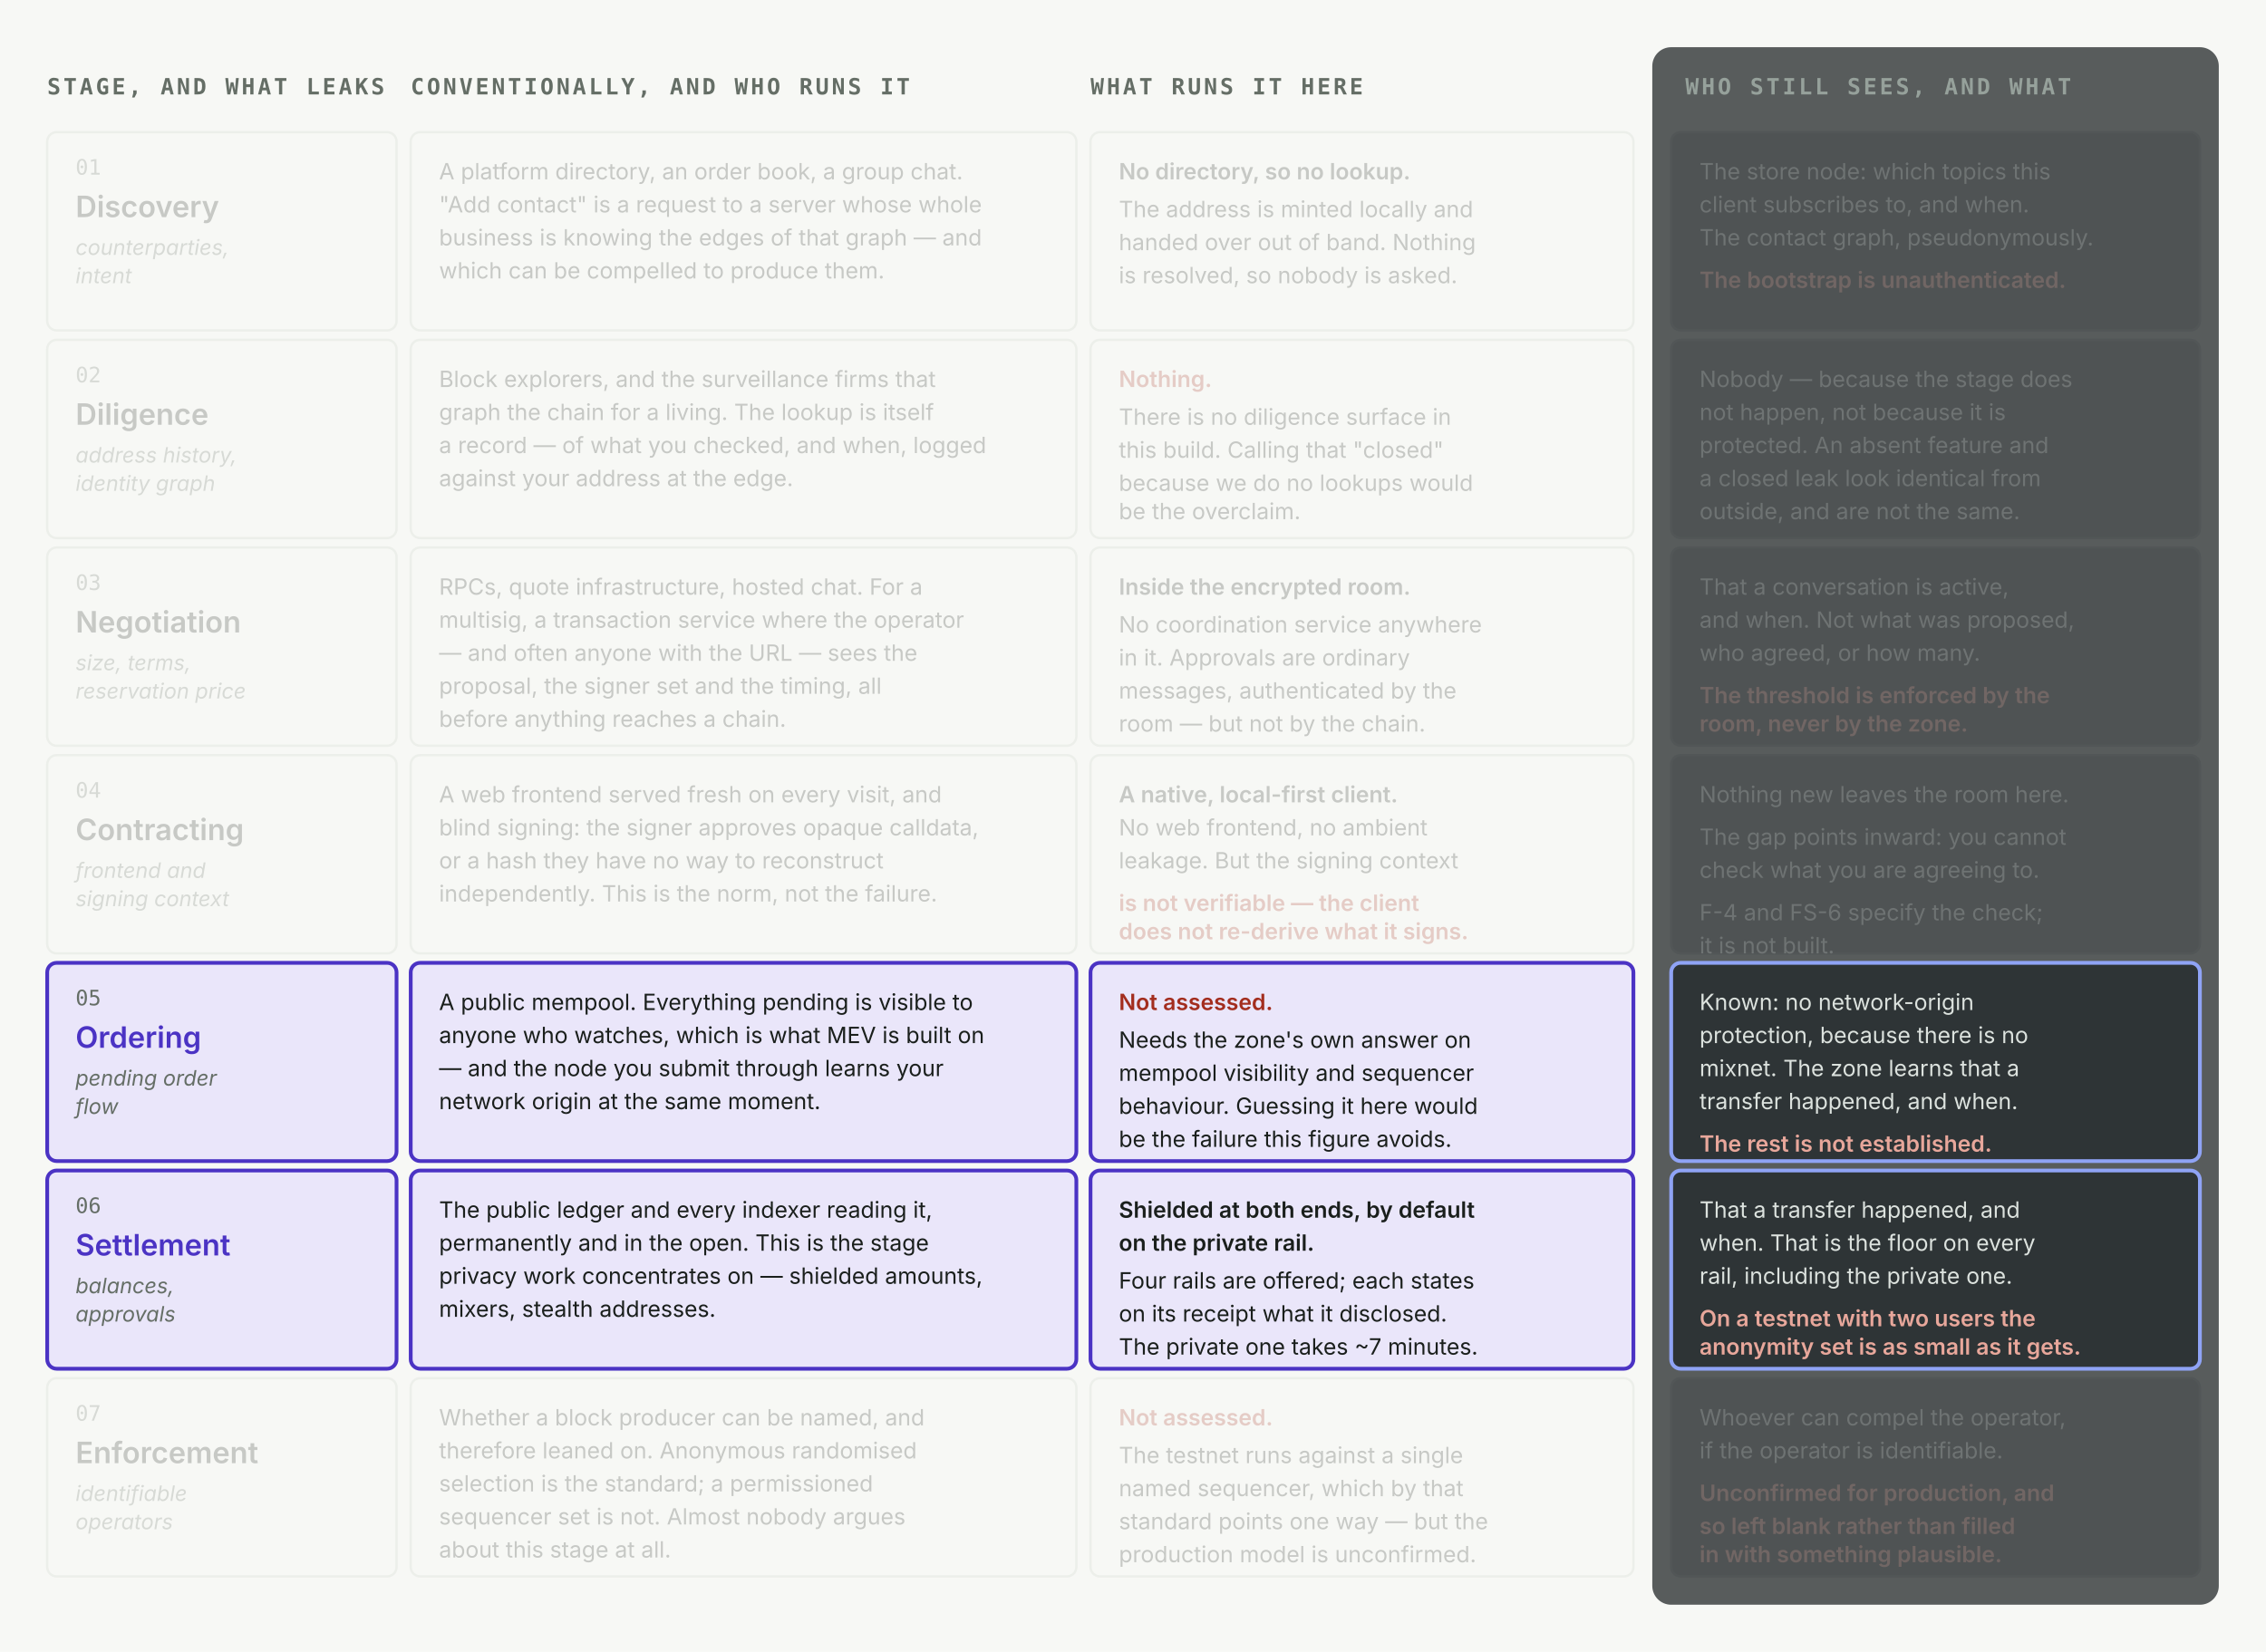
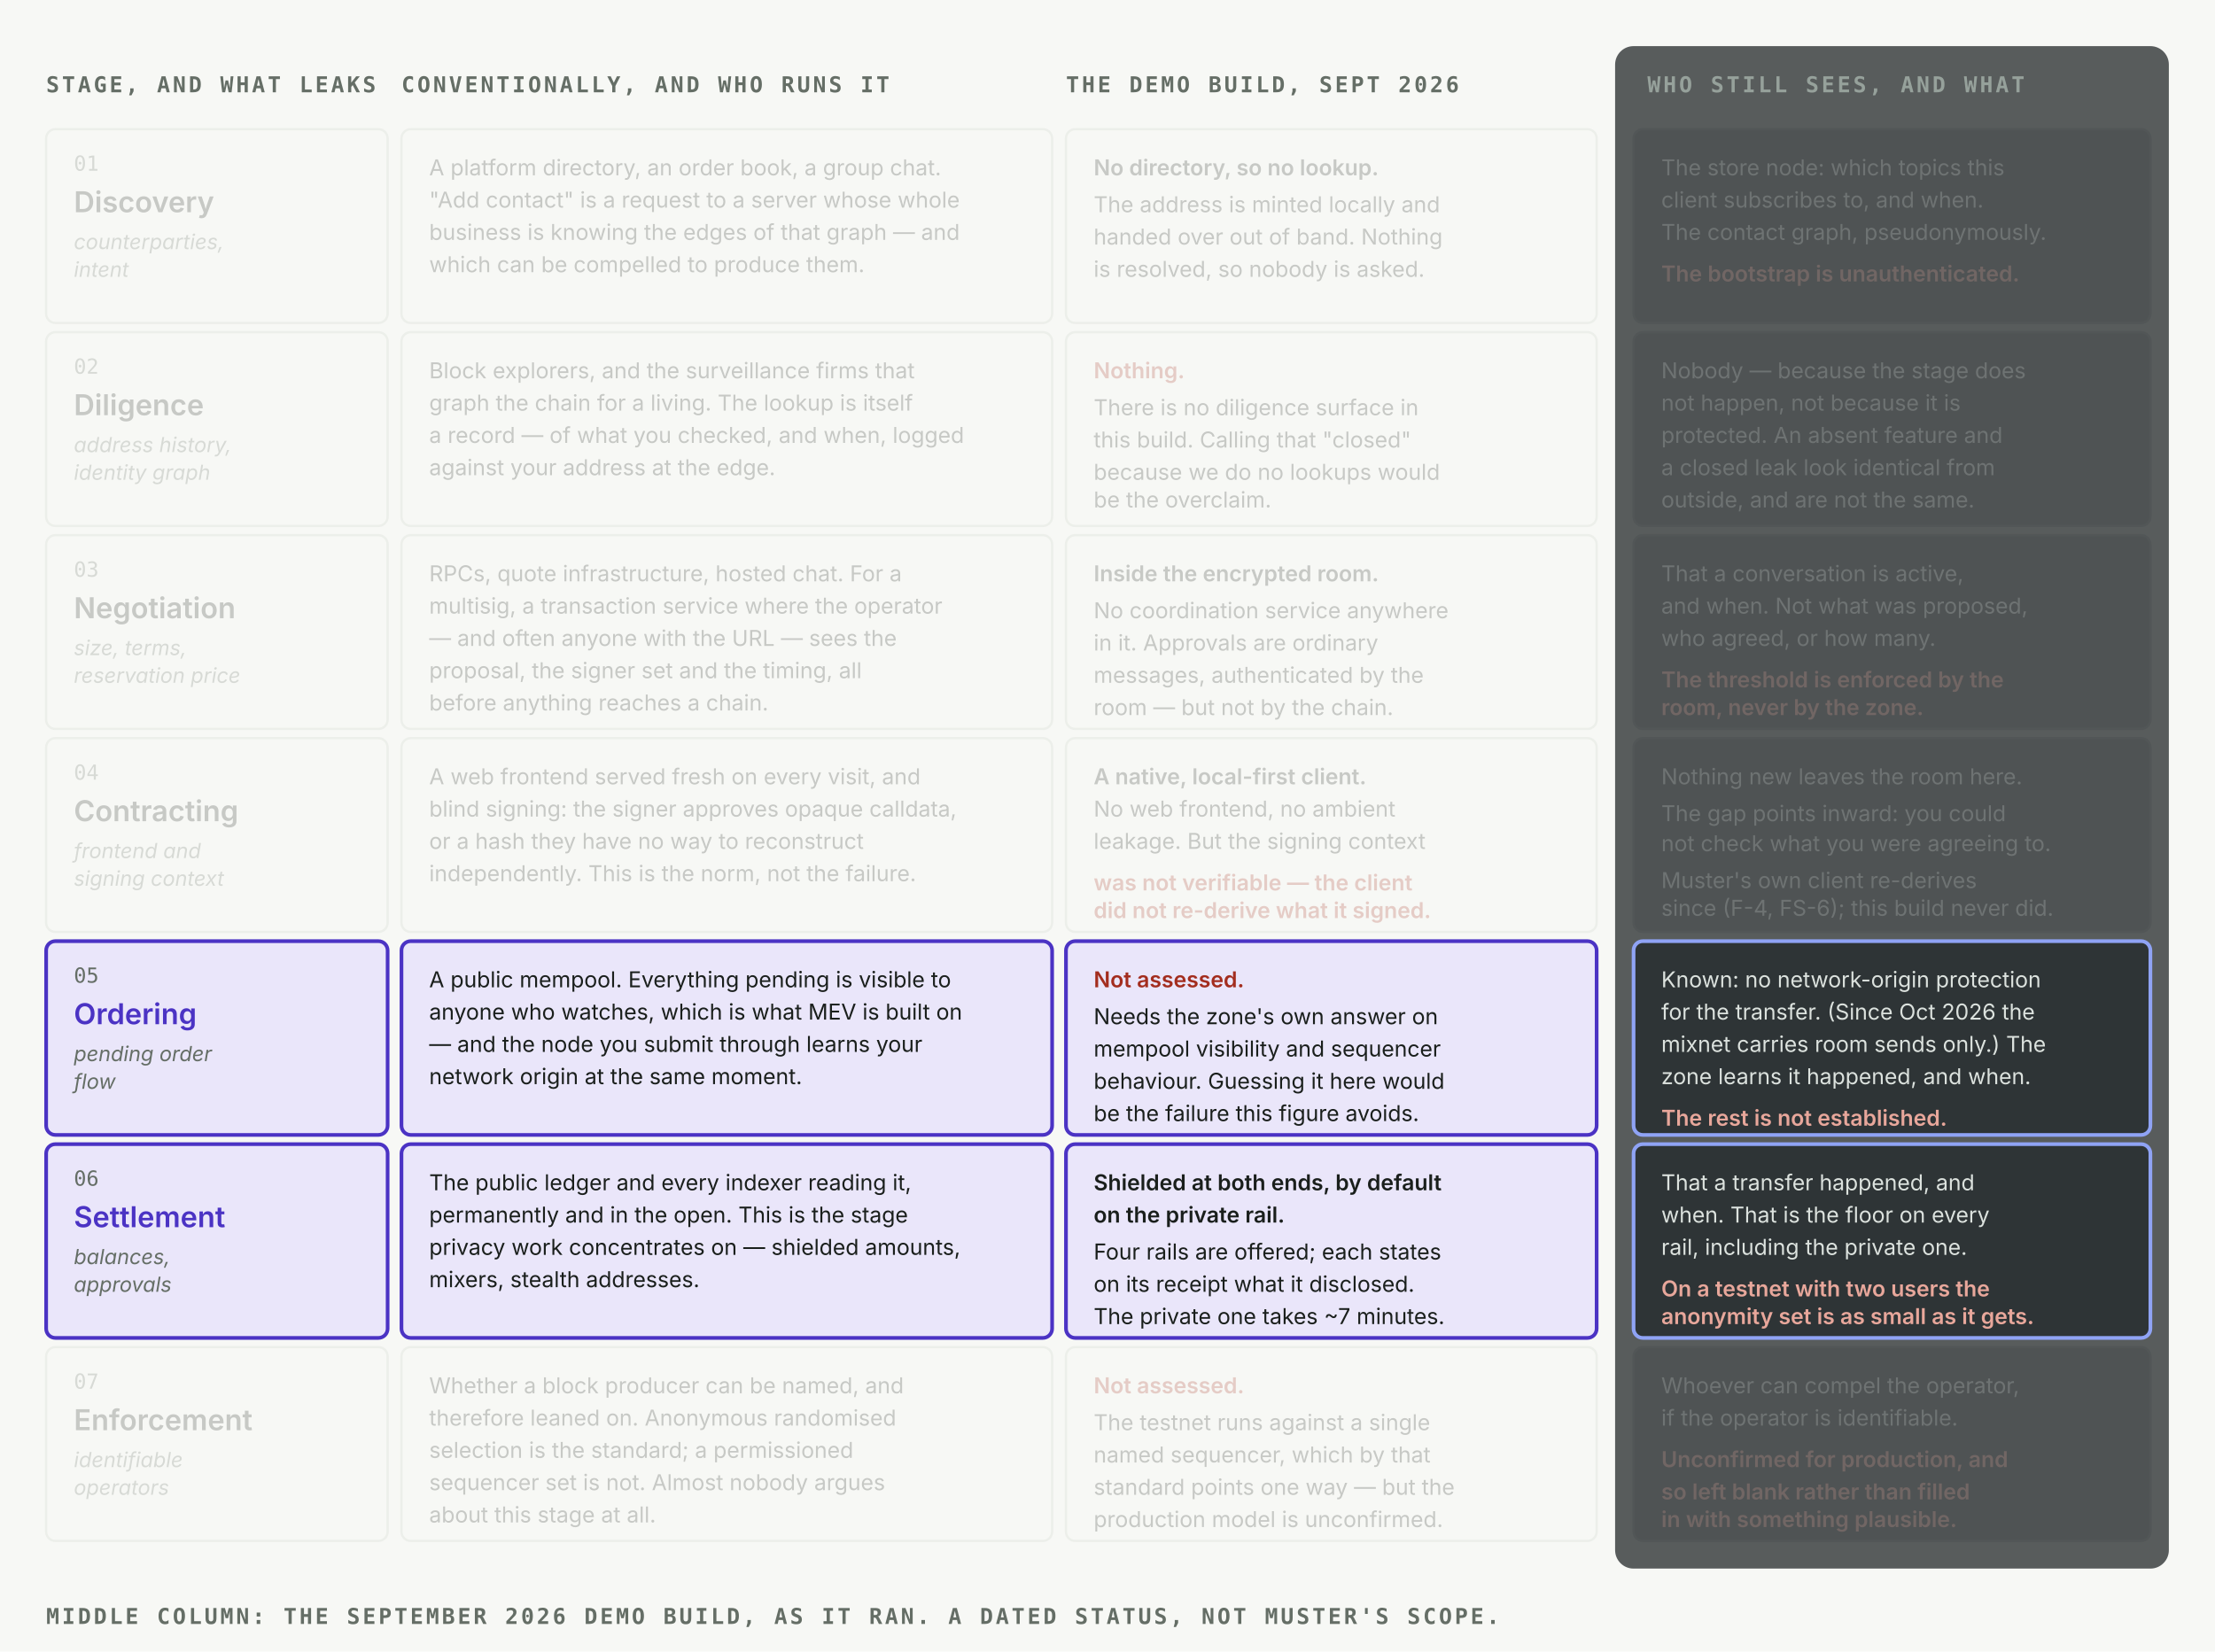
- <svg xmlns="http://www.w3.org/2000/svg" class="bc-svg" width="960" height="700" viewBox="0 0 960 700" data-view="obs-zone" role="img" aria-labelledby="bc-svg-title bc-svg-desc">
+ <svg xmlns="http://www.w3.org/2000/svg" class="bc-svg" width="960" height="716" viewBox="0 0 960 716" data-view="obs-zone" role="img" aria-labelledby="bc-svg-title bc-svg-desc">
  <style>
  /* Tokens are declared on .bc-svg as well as .bc so that an &lt;svg&gt; lifted out of
     this page for static export carries them without any CSS rewriting. */
  .bc, .bc-svg {
    --bc-paper:   #E4E6E0;
    --bc-surface: #F7F8F5;
    --bc-ink:     #1A1F1C;
    --bc-muted:   #656E66;
    --bc-rule:    #C6CBC3;

    --bc-signal:      #4B33C4;
    --bc-signal-soft: #EAE6FA;
    --bc-settled:      #1E6B52;
    --bc-settled-soft: #DFEDE6;
    --bc-alarm:      #A32D1E;
    --bc-alarm-soft: #F6E3DF;

    --bc-outside:        #23282A;
    --bc-outside-ink:    #DCE2DE;
    --bc-outside-rule:   #3A4144;
    --bc-outside-accent: #8FA3F5;

    --bc-mono: 'DM Mono', ui-monospace, 'SF Mono', Menlo, monospace;
    --bc-sans: 'Instrument Sans', -apple-system, BlinkMacSystemFont, 'Segoe UI', sans-serif;
    --bc-dim: 0.22;
  }
  .bc { margin: 2em 0; color: #1A1F1C; }

  .bc-panel {
    background: #F7F8F5;
    border: 1px solid #C6CBC3;
    border-radius: 10px;
    overflow: hidden;
  }
  .bc-panel-header {
    padding: 0.7em 1.1em;
    background: #E4E6E0;
    border-bottom: 1px solid #C6CBC3;
    font-family: 'DM Mono', ui-monospace, 'SF Mono', Menlo, monospace;
    font-size: 0.7em;
    font-weight: 600;
    color: #656E66;
    text-transform: uppercase;
    letter-spacing: 0.08em;
    display: flex;
    align-items: center;
    gap: 0.6em;
  }
  .bc-panel-header .bc-spacer { margin-left: auto; }

  .bc-playpause {
    font-family: 'DM Mono', ui-monospace, 'SF Mono', Menlo, monospace;
    font-size: 0.95em;
    text-transform: uppercase;
    letter-spacing: 0.06em;
    padding: 0.3em 0.7em;
    border: 1px solid #C6CBC3;
    background: #F7F8F5;
    color: #656E66;
    border-radius: 999px;
    cursor: pointer;
  }
  .bc-playpause:hover { border-color: #1A1F1C; color: #1A1F1C; }
  .bc-playpause:focus-visible { outline: 2px solid #4B33C4; outline-offset: 2px; }

  /* ── Tabs ── */
  .bc-tabs {
    display: flex;
    flex-wrap: wrap;
    gap: 0.35em;
    padding: 0.85em 1em;
    background: #E4E6E0;
    border-bottom: 1px solid #C6CBC3;
  }
  .bc-tab {
    font-family: 'Instrument Sans', -apple-system, BlinkMacSystemFont, 'Segoe UI', sans-serif;
    font-size: 0.82em;
    font-weight: 500;
    padding: 0.42em 0.9em;
    border: 1px solid #C6CBC3;
    background: #F7F8F5;
    color: #656E66;
    border-radius: 999px;
    cursor: pointer;
    line-height: 1.25;
  }
  .bc-tab:hover { border-color: #1A1F1C; color: #1A1F1C; }
  .bc-tab:focus-visible { outline: 2px solid #4B33C4; outline-offset: 2px; }
  .bc-tab[aria-selected="true"] {
    background: #1A1F1C;
    border-color: #1A1F1C;
    color: #F7F8F5;
  }

  .bc-stage { padding: 1.3em 1em 0.9em; background: #F7F8F5; }
  .bc-svg { display: block; width: 100%; height: auto; max-width: 100%; }

  /* ── Column furniture ── */
  .bc-col-head {
    font-family: 'DM Mono', ui-monospace, 'SF Mono', Menlo, monospace;
    font-size: 9.5px;
    font-weight: 600;
    letter-spacing: 0.12em;
    fill: #656E66;
  }
  .bc-col-head-out { fill: #96A19B; }
  .bc-col-bg { fill: #23282A; stroke: none; }

  /* ── Nodes ── */
  .bc-node rect {
    fill: #F7F8F5;
    stroke: #C6CBC3;
    stroke-width: 1;
    transition: fill 0.3s ease, stroke 0.3s ease, opacity 0.3s ease;
  }
  .bc-node text {
    font-family: 'Instrument Sans', -apple-system, BlinkMacSystemFont, 'Segoe UI', sans-serif;
    fill: #1A1F1C;
    font-size: 9.5px;
    transition: fill 0.3s ease, opacity 0.3s ease;
  }
  /* These are written `.bc-node text.x`, not `.x`. A bare single-class selector
     is specificity 0-1-0 and loses to `.bc-node text` at 0-1-1, so the modifier's
     font-weight would apply while its FILL silently did not — a gap flag would
     come out bold and black instead of bold and red, which is the one colour in
     this figure that carries meaning on its own. */
  .bc-node text.bc-stage-num  { font-family: 'DM Mono', ui-monospace, 'SF Mono', Menlo, monospace; font-size: 9px; fill: #656E66; }
  .bc-node text.bc-stage-name { font-size: 12.5px; font-weight: 600; }
  .bc-node text.bc-stage-leak { font-size: 9px; fill: #656E66; font-style: italic; }
  .bc-node text.bc-lead { font-weight: 600; }
  .bc-node text.bc-flag { fill: #A32D1E; font-weight: 600; }

  /* Beyond the device: dark ground, light ink. */
  .bc-node-out rect { fill: #2E3436; stroke: #3A4144; }
  .bc-node-out text { fill: #DCE2DE; }
  .bc-node-out text.bc-flag { fill: #E8A79B; }

  /* ── Dimming ── */
  .bc-svg[data-view]:not([data-view="overview"]) .bc-node:not(.bc-hl) rect,
  .bc-svg[data-view]:not([data-view="overview"]) .bc-node:not(.bc-hl) text {
    opacity: 0.22;
  }
  .bc-svg[data-view]:not([data-view="overview"]) .bc-col-bg { opacity: 0.75; }

  /* ── Highlight ── */
  .bc-svg .bc-hl.bc-node rect { fill: #EAE6FA; stroke: #4B33C4; stroke-width: 1.6; }
  .bc-svg .bc-hl.bc-node .bc-stage-name { fill: #4B33C4; }

  /* A lit observer cell keeps its dark ground. Crossing out of the room is the
     one thing a highlight must never make look safe. */
  .bc-svg .bc-hl.bc-node-out rect { fill: #2E3436; stroke: #8FA3F5; stroke-width: 1.6; }
  .bc-svg .bc-hl.bc-node-out text { fill: #DCE2DE; }
  /* Out-specificities again: a lit observer cell must not wash its gap flags
     back to plain ink. */
  .bc-svg .bc-hl.bc-node-out text.bc-flag { fill: #E8A79B; }

  /* ── Caption ── */
  .bc-caption { padding: 1em 1.3em 1.15em; border-top: 1px solid #C6CBC3; background: #E4E6E0; }
  .bc-caption h3 { font-family: 'Instrument Sans', -apple-system, BlinkMacSystemFont, 'Segoe UI', sans-serif; font-size: 0.98em; font-weight: 600; margin: 0 0 0.3em; }
  .bc-caption p { margin: 0; font-size: 0.92em; color: #3F4742; line-height: 1.6; }
  .bc-caption .bc-tag {
    display: inline-block; font-family: 'DM Mono', ui-monospace, 'SF Mono', Menlo, monospace; font-size: 0.72em;
    padding: 0.12em 0.5em; border-radius: 3px; background: #F7F8F5;
    border: 1px solid #C6CBC3; color: #656E66;
    text-transform: uppercase; letter-spacing: 0.05em; margin-right: 0.5em; vertical-align: 2px;
  }

  .bc-legend {
    display: flex; flex-wrap: wrap; gap: 1.4em;
    padding: 0.8em 1.3em; border-top: 1px solid #C6CBC3;
    background: #F7F8F5; font-size: 0.8em; color: #656E66;
  }
  .bc-legend span { display: inline-flex; align-items: center; gap: 0.5em; }
  .bc-legend i { width: 20px; height: 12px; border-radius: 2px; display: inline-block; }
  .bc-key-here { background: #F7F8F5; border: 1px solid #C6CBC3; }
  .bc-key-out  { background: #2E3436; border: 1px solid #3A4144; }
  .bc-key-flag { background: #F6E3DF; border: 1px solid #A32D1E; }

  @media (prefers-reduced-motion: reduce) {
    .bc-node rect, .bc-node text, .bc-col-bg { transition: none; }
  }

  /* ── added by export-frames.mjs ── */
  .bc-dim rect, .bc-dim text { opacity: 0.22; }
  .bc-dim .bc-entry-frame, .bc-dim .bc-entry-header { opacity: 0.38; }
  .bc-dim text.bc-entry-title { opacity: 0.6; }
  .bc-dim path { opacity: 0.18; }
  .bc-flow-arrow path { animation: none; }
</style>
-   <rect width="960" height="700" fill="#F7F8F5" />
+   <rect width="960" height="716" fill="#F7F8F5" />
  <rect class="bc-col-bg" x="700" y="20" width="240" height="660" rx="8" />
  <text class="bc-col-head" x="20" y="40">STAGE, AND WHAT LEAKS</text>
  <text class="bc-col-head" x="174" y="40">CONVENTIONALLY, AND WHO RUNS IT</text>
-   <text class="bc-col-head" x="462" y="40">WHAT RUNS IT HERE</text>
+   <text class="bc-col-head" x="462" y="40">THE DEMO BUILD, SEPT 2026</text>
  <text class="bc-col-head bc-col-head-out" x="714" y="40">WHO STILL SEES, AND WHAT</text>
  <g class="bc-node bc-dim" data-id="stage-discovery">
    <rect x="20" y="56" width="148" height="84" rx="4" />
    <rect x="174" y="56" width="282" height="84" rx="4" />
    <rect x="462" y="56" width="230" height="84" rx="4" />
    <text class="bc-stage-num" x="32" y="74">01</text>
    <text class="bc-stage-name" x="32" y="92">Discovery</text>
    <text class="bc-stage-leak" x="32" y="108">counterparties,</text>
    <text class="bc-stage-leak" x="32" y="120">intent</text>
    <text x="186" y="76">A platform directory, an order book, a group chat.</text>
    <text x="186" y="90">"Add contact" is a request to a server whose whole</text>
    <text x="186" y="104">business is knowing the edges of that graph — and</text>
    <text x="186" y="118">which can be compelled to produce them.</text>
    <text x="474" y="76" class="bc-lead">No directory, so no lookup.</text>
    <text x="474" y="92">The address is minted locally and</text>
    <text x="474" y="106">handed over out of band. Nothing</text>
    <text x="474" y="120">is resolved, so nobody is asked.</text>
  </g>
  <g class="bc-node bc-node-out bc-dim" data-id="obs-discovery">
    <rect x="708" y="56" width="224" height="84" rx="4" />
    <text x="720" y="76">The store node: which topics this</text>
    <text x="720" y="90">client subscribes to, and when.</text>
    <text x="720" y="104">The contact graph, pseudonymously.</text>
    <text x="720" y="122" class="bc-flag">The bootstrap is unauthenticated.</text>
  </g>
  <g class="bc-node bc-dim" data-id="stage-diligence">
    <rect x="20" y="144" width="148" height="84" rx="4" />
    <rect x="174" y="144" width="282" height="84" rx="4" />
    <rect x="462" y="144" width="230" height="84" rx="4" />
    <text class="bc-stage-num" x="32" y="162">02</text>
    <text class="bc-stage-name" x="32" y="180">Diligence</text>
    <text class="bc-stage-leak" x="32" y="196">address history,</text>
    <text class="bc-stage-leak" x="32" y="208">identity graph</text>
    <text x="186" y="164">Block explorers, and the surveillance firms that</text>
    <text x="186" y="178">graph the chain for a living. The lookup is itself</text>
    <text x="186" y="192">a record — of what you checked, and when, logged</text>
    <text x="186" y="206">against your address at the edge.</text>
    <text x="474" y="164" class="bc-flag">Nothing.</text>
    <text x="474" y="180">There is no diligence surface in</text>
    <text x="474" y="194">this build. Calling that "closed"</text>
    <text x="474" y="208">because we do no lookups would</text>
    <text x="474" y="220">be the overclaim.</text>
  </g>
  <g class="bc-node bc-node-out bc-dim" data-id="obs-diligence">
    <rect x="708" y="144" width="224" height="84" rx="4" />
    <text x="720" y="164">Nobody — because the stage does</text>
    <text x="720" y="178">not happen, not because it is</text>
    <text x="720" y="192">protected. An absent feature and</text>
    <text x="720" y="206">a closed leak look identical from</text>
    <text x="720" y="220">outside, and are not the same.</text>
  </g>
  <g class="bc-node bc-dim" data-id="stage-negotiation">
    <rect x="20" y="232" width="148" height="84" rx="4" />
    <rect x="174" y="232" width="282" height="84" rx="4" />
    <rect x="462" y="232" width="230" height="84" rx="4" />
    <text class="bc-stage-num" x="32" y="250">03</text>
    <text class="bc-stage-name" x="32" y="268">Negotiation</text>
    <text class="bc-stage-leak" x="32" y="284">size, terms,</text>
    <text class="bc-stage-leak" x="32" y="296">reservation price</text>
    <text x="186" y="252">RPCs, quote infrastructure, hosted chat. For a</text>
    <text x="186" y="266">multisig, a transaction service where the operator</text>
    <text x="186" y="280">— and often anyone with the URL — sees the</text>
    <text x="186" y="294">proposal, the signer set and the timing, all</text>
    <text x="186" y="308">before anything reaches a chain.</text>
    <text x="474" y="252" class="bc-lead">Inside the encrypted room.</text>
    <text x="474" y="268">No coordination service anywhere</text>
    <text x="474" y="282">in it. Approvals are ordinary</text>
    <text x="474" y="296">messages, authenticated by the</text>
    <text x="474" y="310">room — but not by the chain.</text>
  </g>
  <g class="bc-node bc-node-out bc-dim" data-id="obs-negotiation">
    <rect x="708" y="232" width="224" height="84" rx="4" />
    <text x="720" y="252">That a conversation is active,</text>
    <text x="720" y="266">and when. Not what was proposed,</text>
    <text x="720" y="280">who agreed, or how many.</text>
    <text x="720" y="298" class="bc-flag">The threshold is enforced by the</text>
    <text x="720" y="310" class="bc-flag">room, never by the zone.</text>
  </g>
  <g class="bc-node bc-dim" data-id="stage-contracting">
    <rect x="20" y="320" width="148" height="84" rx="4" />
    <rect x="174" y="320" width="282" height="84" rx="4" />
    <rect x="462" y="320" width="230" height="84" rx="4" />
    <text class="bc-stage-num" x="32" y="338">04</text>
    <text class="bc-stage-name" x="32" y="356">Contracting</text>
    <text class="bc-stage-leak" x="32" y="372">frontend and</text>
    <text class="bc-stage-leak" x="32" y="384">signing context</text>
    <text x="186" y="340">A web frontend served fresh on every visit, and</text>
    <text x="186" y="354">blind signing: the signer approves opaque calldata,</text>
    <text x="186" y="368">or a hash they have no way to reconstruct</text>
    <text x="186" y="382">independently. This is the norm, not the failure.</text>
    <text x="474" y="340" class="bc-lead">A native, local-first client.</text>
    <text x="474" y="354">No web frontend, no ambient</text>
    <text x="474" y="368">leakage. But the signing context</text>
-     <text x="474" y="386" class="bc-flag">is not verifiable — the client</text>
-     <text x="474" y="398" class="bc-flag">does not re-derive what it signs.</text>
+     <text x="474" y="386" class="bc-flag">was not verifiable — the client</text>
+     <text x="474" y="398" class="bc-flag">did not re-derive what it signed.</text>
  </g>
  <g class="bc-node bc-node-out bc-dim" data-id="obs-contracting">
    <rect x="708" y="320" width="224" height="84" rx="4" />
    <text x="720" y="340">Nothing new leaves the room here.</text>
-     <text x="720" y="358">The gap points inward: you cannot</text>
-     <text x="720" y="372">check what you are agreeing to.</text>
-     <text x="720" y="390">F-4 and FS-6 specify the check;</text>
-     <text x="720" y="404">it is not built.</text>
+     <text x="720" y="356">The gap points inward: you could</text>
+     <text x="720" y="369">not check what you were agreeing to.</text>
+     <text x="720" y="385">Muster's own client re-derives</text>
+     <text x="720" y="397">since (F-4, FS-6); this build never did.</text>
  </g>
  <g class="bc-node bc-hl" data-id="stage-ordering">
    <rect x="20" y="408" width="148" height="84" rx="4" />
    <rect x="174" y="408" width="282" height="84" rx="4" />
    <rect x="462" y="408" width="230" height="84" rx="4" />
    <text class="bc-stage-num" x="32" y="426">05</text>
    <text class="bc-stage-name" x="32" y="444">Ordering</text>
    <text class="bc-stage-leak" x="32" y="460">pending order</text>
    <text class="bc-stage-leak" x="32" y="472">flow</text>
    <text x="186" y="428">A public mempool. Everything pending is visible to</text>
    <text x="186" y="442">anyone who watches, which is what MEV is built on</text>
    <text x="186" y="456">— and the node you submit through learns your</text>
    <text x="186" y="470">network origin at the same moment.</text>
    <text x="474" y="428" class="bc-flag">Not assessed.</text>
    <text x="474" y="444">Needs the zone's own answer on</text>
    <text x="474" y="458">mempool visibility and sequencer</text>
    <text x="474" y="472">behaviour. Guessing it here would</text>
    <text x="474" y="486">be the failure this figure avoids.</text>
  </g>
  <g class="bc-node bc-node-out bc-hl" data-id="obs-ordering">
    <rect x="708" y="408" width="224" height="84" rx="4" />
-     <text x="720" y="428">Known: no network-origin</text>
-     <text x="720" y="442">protection, because there is no</text>
-     <text x="720" y="456">mixnet. The zone learns that a</text>
-     <text x="720" y="470">transfer happened, and when.</text>
+     <text x="720" y="428">Known: no network-origin protection</text>
+     <text x="720" y="442">for the transfer. (Since Oct 2026 the</text>
+     <text x="720" y="456">mixnet carries room sends only.) The</text>
+     <text x="720" y="470">zone learns it happened, and when.</text>
    <text x="720" y="488" class="bc-flag">The rest is not established.</text>
  </g>
  <g class="bc-node bc-hl" data-id="stage-settlement">
    <rect x="20" y="496" width="148" height="84" rx="4" />
    <rect x="174" y="496" width="282" height="84" rx="4" />
    <rect x="462" y="496" width="230" height="84" rx="4" />
    <text class="bc-stage-num" x="32" y="514">06</text>
    <text class="bc-stage-name" x="32" y="532">Settlement</text>
    <text class="bc-stage-leak" x="32" y="548">balances,</text>
    <text class="bc-stage-leak" x="32" y="560">approvals</text>
    <text x="186" y="516">The public ledger and every indexer reading it,</text>
    <text x="186" y="530">permanently and in the open. This is the stage</text>
    <text x="186" y="544">privacy work concentrates on — shielded amounts,</text>
    <text x="186" y="558">mixers, stealth addresses.</text>
    <text x="474" y="516" class="bc-lead">Shielded at both ends, by default</text>
    <text x="474" y="530" class="bc-lead">on the private rail.</text>
    <text x="474" y="546">Four rails are offered; each states</text>
    <text x="474" y="560">on its receipt what it disclosed.</text>
    <text x="474" y="574">The private one takes ~7 minutes.</text>
  </g>
  <g class="bc-node bc-node-out bc-hl" data-id="obs-settlement">
    <rect x="708" y="496" width="224" height="84" rx="4" />
    <text x="720" y="516">That a transfer happened, and</text>
    <text x="720" y="530">when. That is the floor on every</text>
    <text x="720" y="544">rail, including the private one.</text>
    <text x="720" y="562" class="bc-flag">On a testnet with two users the</text>
    <text x="720" y="574" class="bc-flag">anonymity set is as small as it gets.</text>
  </g>
  <g class="bc-node bc-dim" data-id="stage-enforcement">
    <rect x="20" y="584" width="148" height="84" rx="4" />
    <rect x="174" y="584" width="282" height="84" rx="4" />
    <rect x="462" y="584" width="230" height="84" rx="4" />
    <text class="bc-stage-num" x="32" y="602">07</text>
    <text class="bc-stage-name" x="32" y="620">Enforcement</text>
    <text class="bc-stage-leak" x="32" y="636">identifiable</text>
    <text class="bc-stage-leak" x="32" y="648">operators</text>
    <text x="186" y="604">Whether a block producer can be named, and</text>
    <text x="186" y="618">therefore leaned on. Anonymous randomised</text>
    <text x="186" y="632">selection is the standard; a permissioned</text>
    <text x="186" y="646">sequencer set is not. Almost nobody argues</text>
    <text x="186" y="660">about this stage at all.</text>
    <text x="474" y="604" class="bc-flag">Not assessed.</text>
    <text x="474" y="620">The testnet runs against a single</text>
    <text x="474" y="634">named sequencer, which by that</text>
    <text x="474" y="648">standard points one way — but the</text>
    <text x="474" y="662">production model is unconfirmed.</text>
  </g>
  <g class="bc-node bc-node-out bc-dim" data-id="obs-enforcement">
    <rect x="708" y="584" width="224" height="84" rx="4" />
    <text x="720" y="604">Whoever can compel the operator,</text>
    <text x="720" y="618">if the operator is identifiable.</text>
    <text x="720" y="636" class="bc-flag">Unconfirmed for production, and</text>
    <text x="720" y="650" class="bc-flag">so left blank rather than filled</text>
    <text x="720" y="662" class="bc-flag">in with something plausible.</text>
  </g>
+   <text class="bc-col-head" x="20" y="704">MIDDLE COLUMN: THE SEPTEMBER 2026 DEMO BUILD, AS IT RAN. A DATED STATUS, NOT MUSTER'S SCOPE.</text>
  <g class="bc-flow-arrows" />
</svg>
